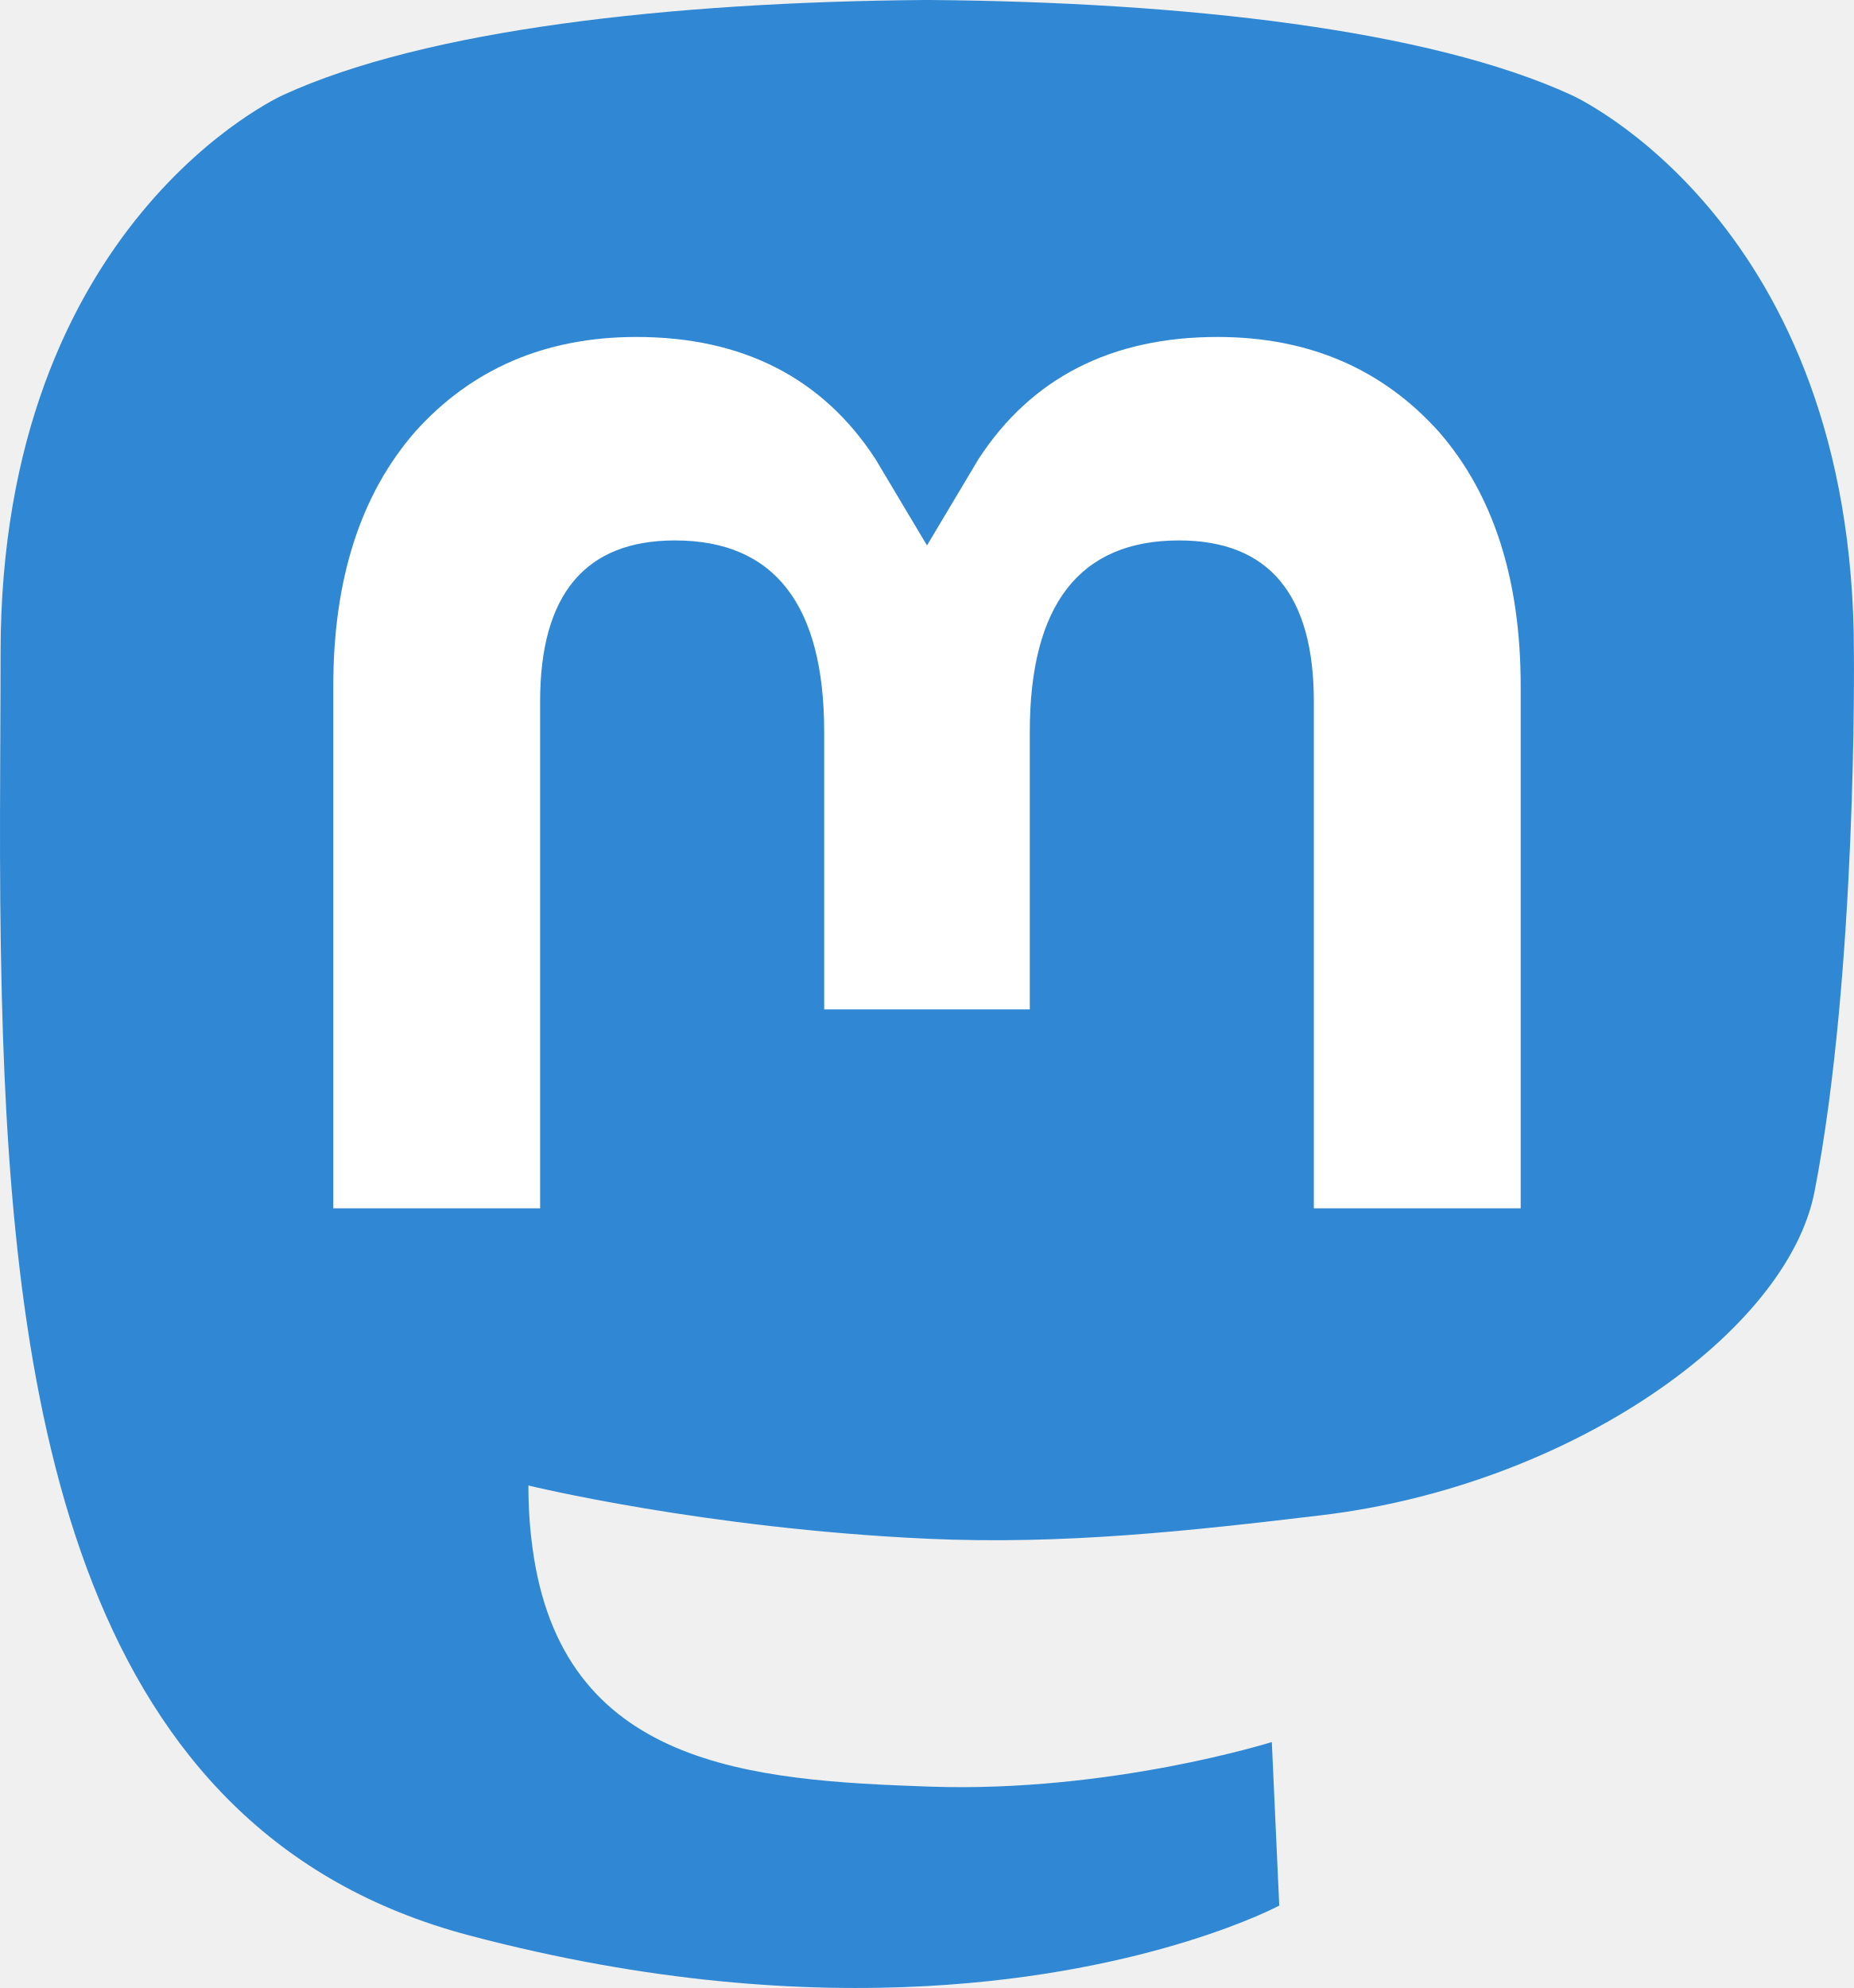
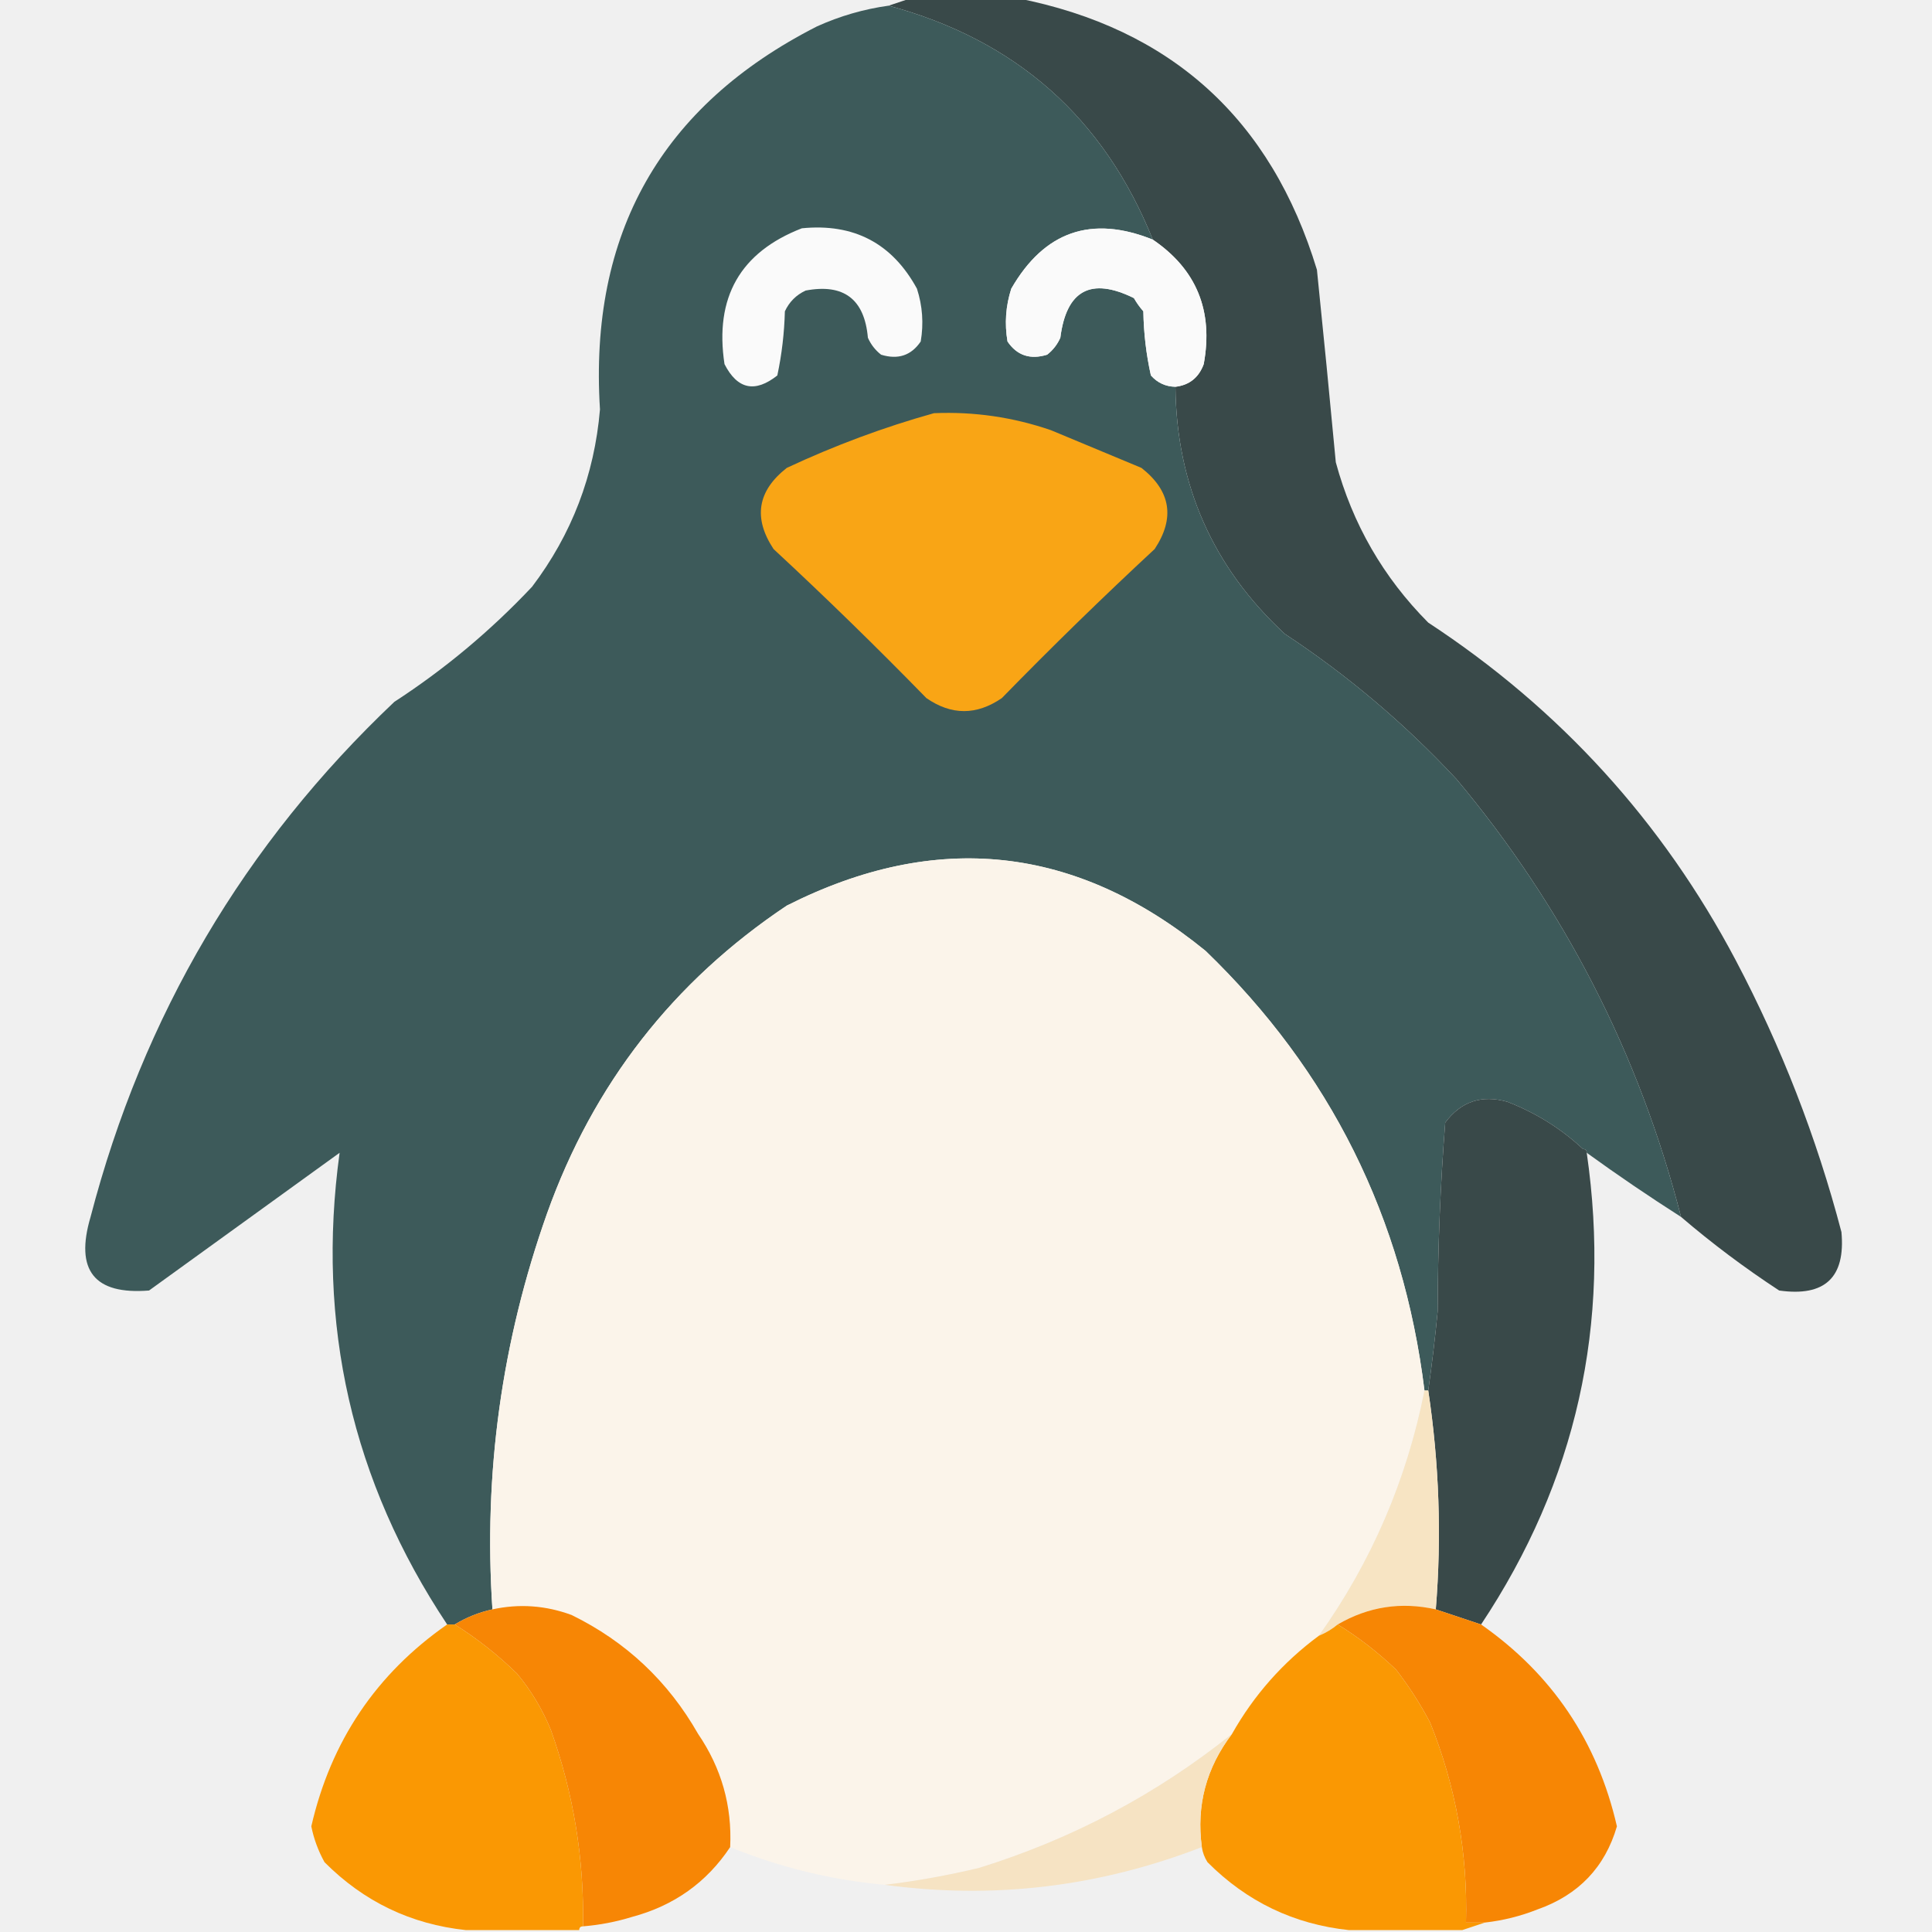
- <svg xmlns="http://www.w3.org/2000/svg" viewBox="0 0 216.414 232.01">
-   <path d="M211.807 139.088c-3.181 16.366-28.492 34.278-57.562 37.749-15.159 1.809-30.084 3.471-45.999 2.741-26.027-1.192-46.565-6.213-46.565-6.213 0 2.534.156 4.946.469 7.202 3.384 25.686 25.47 27.225 46.391 27.942 21.116.723 39.919-5.206 39.919-5.206l.868 19.09s-14.77 7.931-41.081 9.39c-14.509.797-32.524-.365-53.506-5.919C9.232 213.82 1.406 165.311.209 116.091c-.365-14.614-.14-28.394-.14-39.919 0-50.33 32.976-65.082 32.976-65.082C49.672 3.454 78.204.242 107.865 0h.729c29.661.242 58.211 3.454 74.838 11.09 0 0 32.975 14.752 32.975 65.082 0 0 .414 37.134-4.599 62.915" fill="#3088d4" />
-   <path d="M177.51 80.077v60.941h-24.144v-59.15c0-12.469-5.246-18.797-15.74-18.797-11.602 0-17.418 7.508-17.418 22.352v32.376H96.207V85.423c0-14.845-5.816-22.352-17.419-22.352-10.494 0-15.74 6.329-15.74 18.797v59.15H38.905V80.077c0-12.455 3.171-22.352 9.541-29.675 6.569-7.322 15.171-11.076 25.85-11.076 12.355 0 21.711 4.749 27.898 14.248l6.014 10.081 6.015-10.081c6.185-9.499 15.541-14.248 27.898-14.248 10.678 0 19.28 3.754 25.85 11.076 6.369 7.322 9.54 17.22 9.54 29.675" fill="#fff" />
+ <svg xmlns="http://www.w3.org/2000/svg" version="1.1" width="512px" height="512px" style="shape-rendering:geometricPrecision; text-rendering:geometricPrecision; image-rendering:optimizeQuality; fill-rule:evenodd; clip-rule:evenodd">
+   <g>
+     <path style="opacity:1" fill="#394949" d="M 241.5,-0.5 C 250.833,-0.5 260.167,-0.5 269.5,-0.5C 310.349,7.509 336.849,31.509 349,71.5C 350.743,88.486 352.41,105.486 354,122.5C 358.43,138.864 366.596,153.031 378.5,165C 413.391,187.887 440.557,217.72 460,254.5C 472.085,277.42 481.418,301.42 488,326.5C 489.11,338.548 483.61,343.714 471.5,342C 462.367,336.021 453.7,329.521 445.5,322.5C 434.373,279.244 414.54,240.578 386,206.5C 372.3,191.789 357.133,178.956 340.5,168C 321.445,150.385 311.778,128.552 311.5,102.5C 315.192,102.062 317.692,100.062 319,96.5C 321.596,82.385 317.096,71.385 305.5,63.5C 292.603,31.281 269.269,10.614 235.5,1.5C 237.5,0.833 239.5,0.167 241.5,-0.5 Z" />
+   </g>
+   <g>
+     <path style="opacity:0.996" fill="#3c5959" d="M 235.5,1.5 C 269.269,10.614 292.603,31.281 305.5,63.5C 289.248,56.973 276.748,61.306 268,76.5C 266.524,81.076 266.19,85.743 267,90.5C 269.513,94.212 273.013,95.378 277.5,94C 279.049,92.786 280.215,91.286 281,89.5C 282.613,76.883 289.113,73.383 300.5,79C 301.211,80.255 302.044,81.421 303,82.5C 303.094,88.278 303.761,93.945 305,99.5C 306.734,101.451 308.901,102.451 311.5,102.5C 311.778,128.552 321.445,150.385 340.5,168C 357.133,178.956 372.3,191.789 386,206.5C 414.54,240.578 434.373,279.244 445.5,322.5C 437.022,317.091 428.689,311.424 420.5,305.5C 420.5,304.833 420.167,304.5 419.5,304.5C 413.706,299.094 407.04,294.928 399.5,292C 392.676,290.055 387.176,291.888 383,297.5C 381.695,314.075 381.028,330.742 381,347.5C 380.323,354.535 379.489,361.535 378.5,368.5C 378.167,368.5 377.833,368.5 377.5,368.5C 371.848,322.697 352.515,283.864 319.5,252C 285.11,223.971 248.11,219.971 208.5,240C 178.42,260.096 157.253,287.263 145,321.5C 132.932,355.513 128.099,390.513 130.5,426.5C 126.937,427.282 123.603,428.616 120.5,430.5C 119.833,430.5 119.167,430.5 118.5,430.5C 93.276,392.566 83.776,350.899 90,305.5C 73.167,317.667 56.333,329.833 39.5,342C 24.978,343.164 19.812,336.664 24,322.5C 37.913,269.143 64.747,223.643 104.5,186C 117.836,177.339 130.003,167.173 141,155.5C 151.521,141.609 157.521,125.942 159,108.5C 156.061,61.853 175.228,28.019 216.5,7C 222.582,4.25 228.916,2.416 235.5,1.5 Z" />
+   </g>
+   <g>
+     <path style="opacity:1" fill="#fafafa" d="M 212.5,60.5 C 226.263,59.13 236.429,64.463 243,76.5C 244.476,81.076 244.81,85.743 244,90.5C 241.487,94.212 237.987,95.378 233.5,94C 231.951,92.786 230.785,91.286 230,89.5C 229.098,79.265 223.598,75.098 213.5,77C 211,78.167 209.167,80 208,82.5C 207.852,88.249 207.186,93.915 206,99.5C 200.083,104.181 195.416,103.181 192,96.5C 189.319,78.842 196.152,66.842 212.5,60.5 Z" />
+   </g>
+   <g>
+     <path style="opacity:1" fill="#fafafa" d="M 305.5,63.5 C 317.096,71.385 321.596,82.385 319,96.5C 317.692,100.062 315.192,102.062 311.5,102.5C 308.901,102.451 306.734,101.451 305,99.5C 303.761,93.945 303.094,88.278 303,82.5C 302.044,81.421 301.211,80.255 300.5,79C 289.113,73.383 282.613,76.883 281,89.5C 280.215,91.286 279.049,92.786 277.5,94C 273.013,95.378 269.513,94.212 267,90.5C 266.19,85.743 266.524,81.076 268,76.5C 276.748,61.306 289.248,56.973 305.5,63.5 Z" />
+   </g>
+   <g>
+     <path style="opacity:1" fill="#f9a515" d="M 247.5,109.5 C 258.117,109.047 268.45,110.547 278.5,114C 286.5,117.333 294.5,120.667 302.5,124C 310.276,130.102 311.443,137.268 306,145.5C 292.195,158.304 278.695,171.471 265.5,185C 258.804,189.598 252.137,189.598 245.5,185C 232.305,171.471 218.805,158.304 205,145.5C 199.557,137.268 200.724,130.102 208.5,124C 221.231,118.039 234.231,113.206 247.5,109.5 Z" />
+   </g>
+   <g>
+     <path style="opacity:1" fill="#fbf4ea" d="M 377.5,368.5 C 372.786,392.25 363.453,413.917 349.5,433.5C 339.982,440.542 332.315,449.208 326.5,459.5C 306.514,475.496 284.18,487.33 259.5,495C 251.24,496.983 242.907,498.483 234.5,499.5C 220.312,498.203 206.645,494.869 193.5,489.5C 194.03,478.585 191.196,468.585 185,459.5C 177.061,445.561 165.895,435.061 151.5,428C 144.622,425.454 137.622,424.954 130.5,426.5C 128.099,390.513 132.932,355.513 145,321.5C 157.253,287.263 178.42,260.096 208.5,240C 248.11,219.971 285.11,223.971 319.5,252C 352.515,283.864 371.848,322.697 377.5,368.5 Z" />
+   </g>
+   <g>
+     <path style="opacity:1" fill="#394949" d="M 419.5,304.5 C 420.167,304.5 420.5,304.833 420.5,305.5C 427.068,350.882 417.734,392.549 392.5,430.5C 388.51,429.174 384.51,427.84 380.5,426.5C 382.068,407.144 381.401,387.811 378.5,368.5C 379.489,361.535 380.323,354.535 381,347.5C 381.028,330.742 381.695,314.075 383,297.5C 387.176,291.888 392.676,290.055 399.5,292C 407.04,294.928 413.706,299.094 419.5,304.5 Z" />
+   </g>
+   <g>
+     <path style="opacity:1" fill="#f7e4c3" d="M 377.5,368.5 C 377.833,368.5 378.167,368.5 378.5,368.5C 381.401,387.811 382.068,407.144 380.5,426.5C 371.302,424.433 362.635,425.766 354.5,430.5C 352.999,431.752 351.332,432.752 349.5,433.5C 363.453,413.917 372.786,392.25 377.5,368.5 Z" />
+   </g>
+   <g>
+     <path style="opacity:1" fill="#f78605" d="M 193.5,489.5 C 187.269,498.869 178.603,505.036 167.5,508C 163.246,509.314 158.913,510.147 154.5,510.5C 154.83,492.621 151.996,475.287 146,458.5C 143.755,453.003 140.755,448.003 137,443.5C 131.844,438.486 126.344,434.153 120.5,430.5C 123.603,428.616 126.937,427.282 130.5,426.5C 137.622,424.954 144.622,425.454 151.5,428C 165.895,435.061 177.061,445.561 185,459.5C 191.196,468.585 194.03,478.585 193.5,489.5 Z" />
+   </g>
+   <g>
+     <path style="opacity:1" fill="#f78604" d="M 380.5,426.5 C 384.51,427.84 388.51,429.174 392.5,430.5C 411.34,443.665 423.34,461.498 428.5,484C 425.337,494.834 418.337,502.167 407.5,506C 402.977,507.797 398.31,508.964 393.5,509.5C 391.833,509.5 390.167,509.5 388.5,509.5C 388.996,491.139 385.829,473.472 379,456.5C 376.394,451.565 373.394,446.898 370,442.5C 365.147,437.855 359.98,433.855 354.5,430.5C 362.635,425.766 371.302,424.433 380.5,426.5 Z" />
+   </g>
+   <g>
+     <path style="opacity:0.989" fill="#fa9701" d="M 118.5,430.5 C 119.167,430.5 119.833,430.5 120.5,430.5C 126.344,434.153 131.844,438.486 137,443.5C 140.755,448.003 143.755,453.003 146,458.5C 151.996,475.287 154.83,492.621 154.5,510.5C 153.833,510.5 153.5,510.833 153.5,511.5C 143.5,511.5 133.5,511.5 123.5,511.5C 108.914,509.958 96.414,503.958 86,493.5C 84.335,490.487 83.168,487.32 82.5,484C 87.674,461.46 99.674,443.627 118.5,430.5 Z" />
+   </g>
+   <g>
+     <path style="opacity:0.994" fill="#fa9802" d="M 354.5,430.5 C 359.98,433.855 365.147,437.855 370,442.5C 373.394,446.898 376.394,451.565 379,456.5C 385.829,473.472 388.996,491.139 388.5,509.5C 390.167,509.5 391.833,509.5 393.5,509.5C 391.5,510.167 389.5,510.833 387.5,511.5C 377.5,511.5 367.5,511.5 357.5,511.5C 342.914,509.958 330.414,503.958 320,493.5C 319.209,492.255 318.709,490.922 318.5,489.5C 317.004,478.463 319.67,468.463 326.5,459.5C 332.315,449.208 339.982,440.542 349.5,433.5C 351.332,432.752 352.999,431.752 354.5,430.5 Z" />
+   </g>
+   <g>
+     <path style="opacity:1" fill="#f6e3c3" d="M 326.5,459.5 C 319.67,468.463 317.004,478.463 318.5,489.5C 291.203,500.07 263.203,503.403 234.5,499.5C 242.907,498.483 251.24,496.983 259.5,495C 284.18,487.33 306.514,475.496 326.5,459.5 Z" />
+   </g>
</svg>
